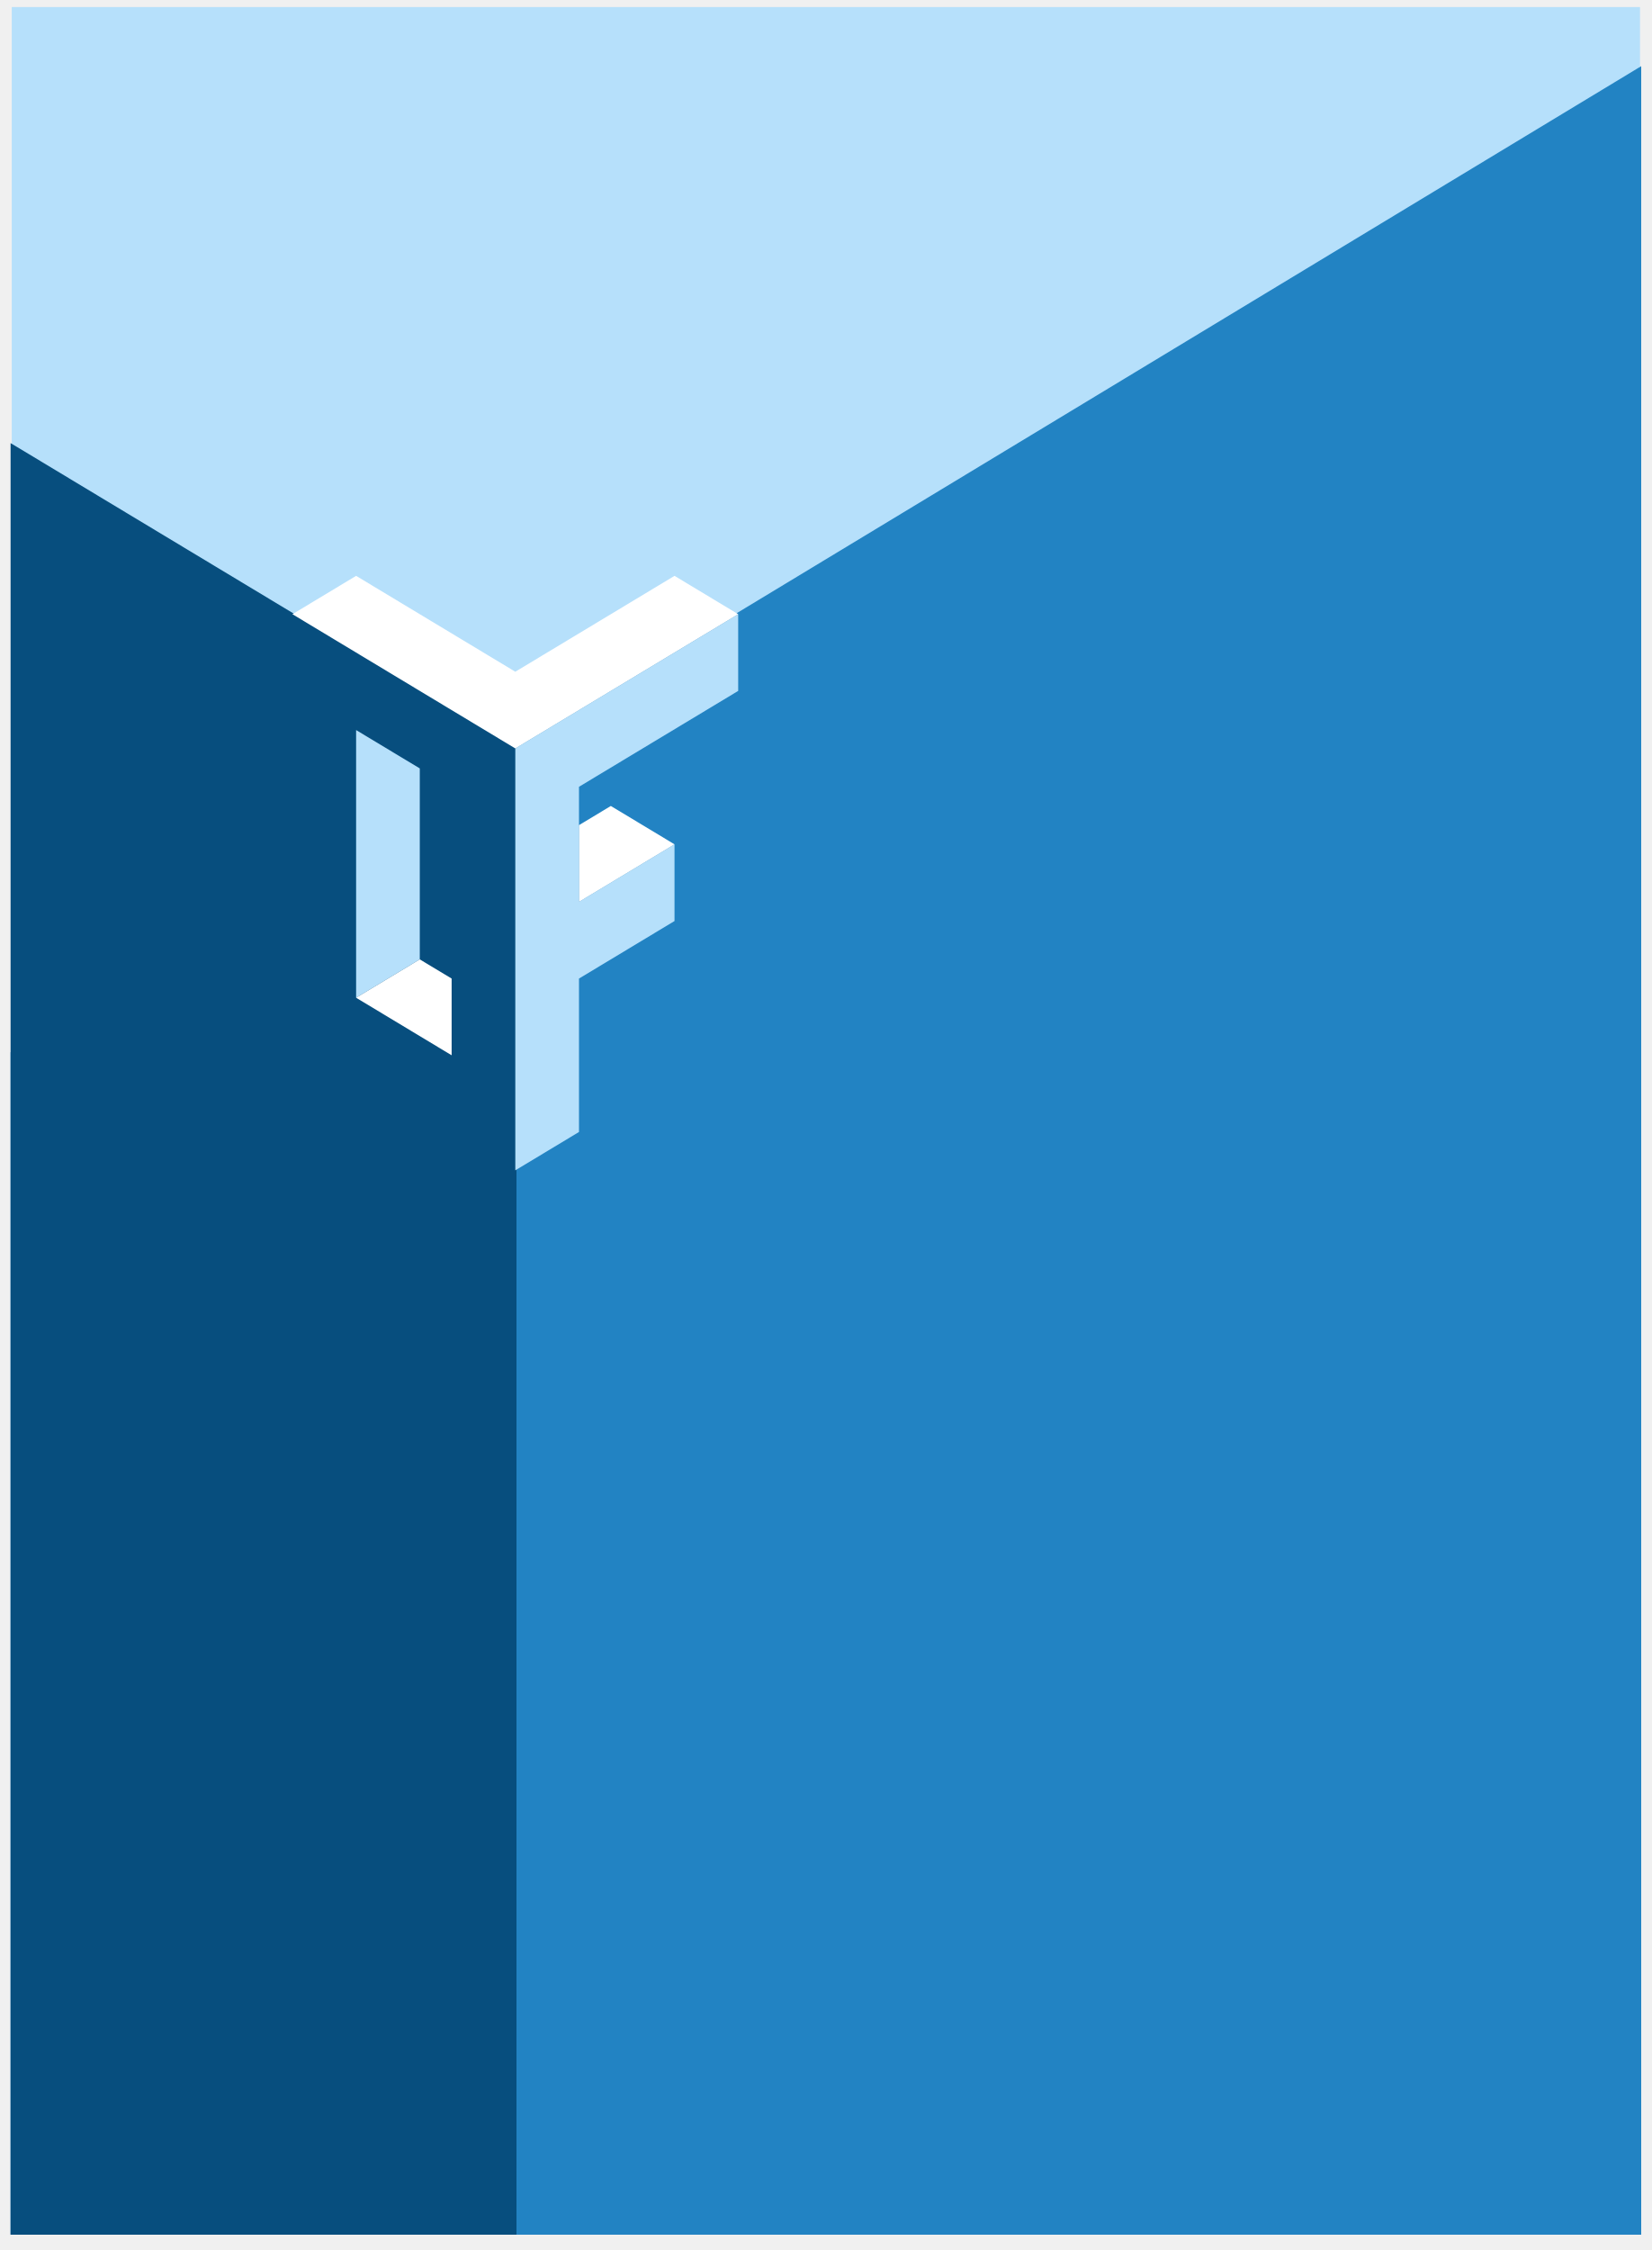
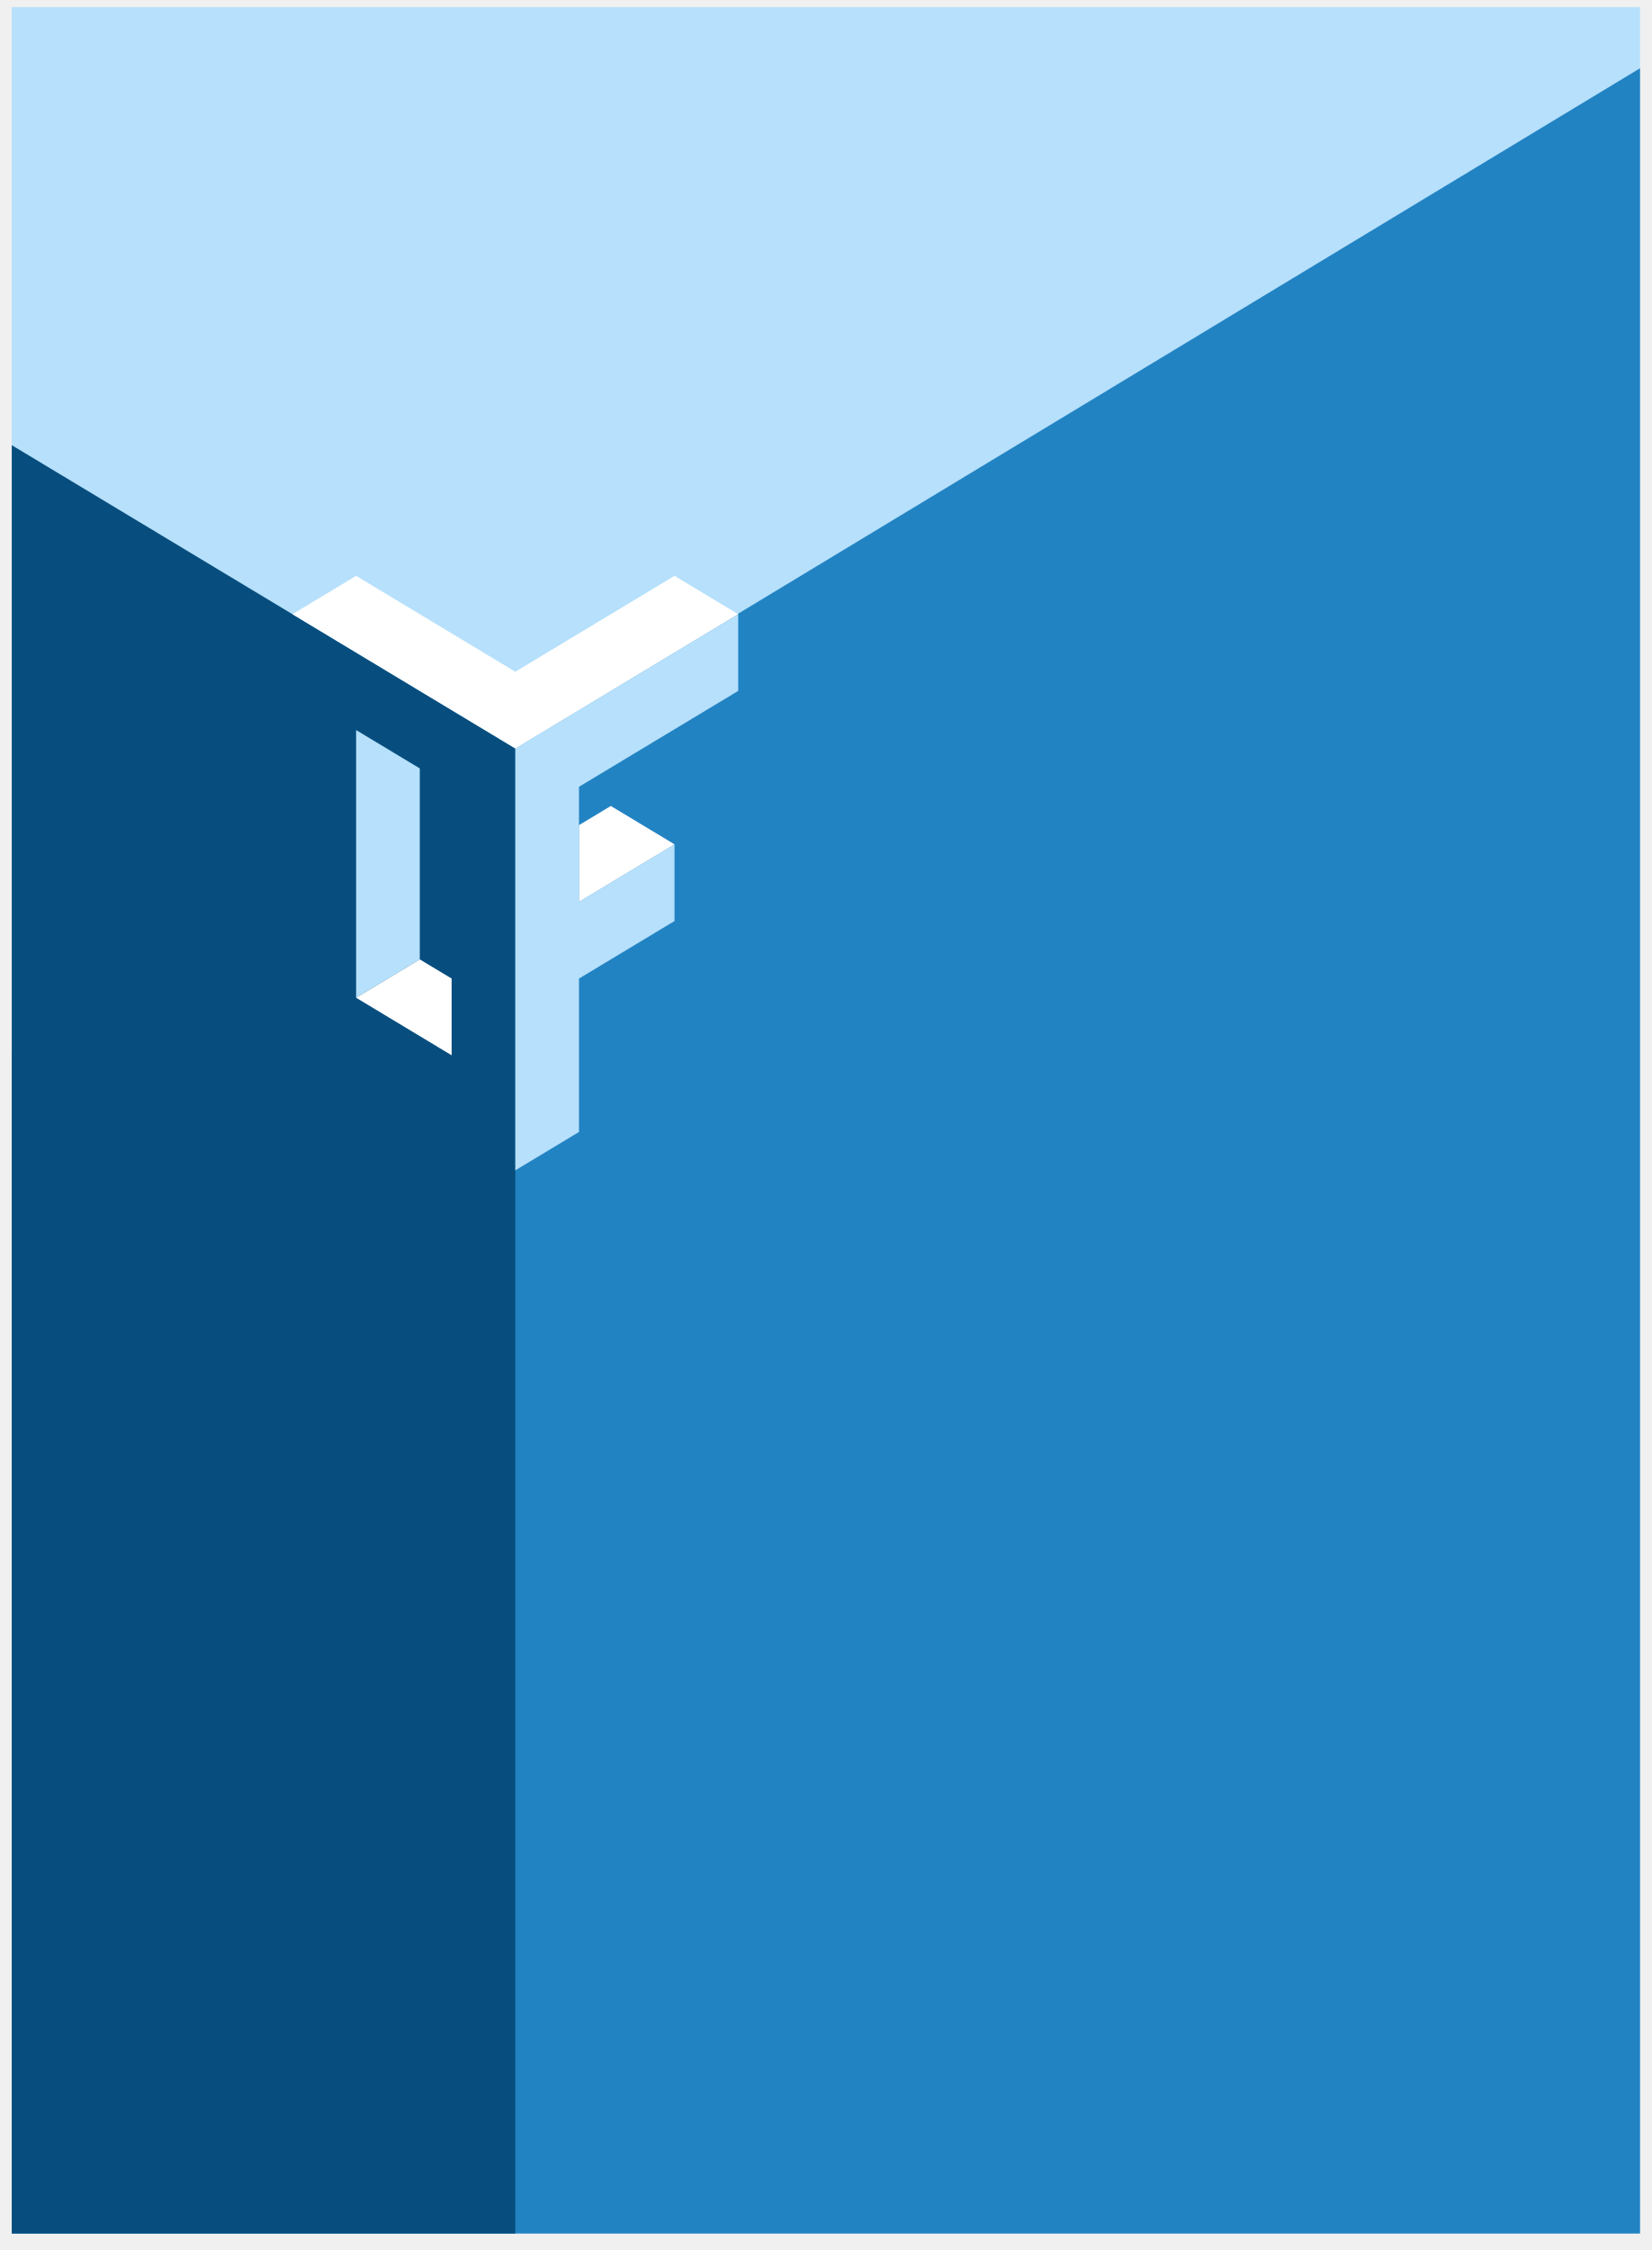
- <svg xmlns="http://www.w3.org/2000/svg" viewBox="0 0 702 956" fill="none">
+ <svg xmlns="http://www.w3.org/2000/svg" viewBox="0 0 702 956" preserveAspectRatio="xMinYMin meet" fill="none">
  <path class="background__top" fill="#B6E0FB" d="         M 697 3         H 5          v 946          h 692         V 3         Z     " />
-   <path class="background__right" fill="#2283C3" stroke="#2283C3" d="         M 5 447.4 697 29         v 920         H 5         V 447.4         Z     " />
-   <path class="background__left" fill="#074E7E" stroke="#074E7E" d="         M 219 318 5 189.15         V 949         h 214         V 318Z     " />
+   <path class="background__right" fill="#2283C3" d="         M 5 447.4 697 29         v 920         H 5         V 447.4         Z     " />
+   <path class="background__left" fill="#074E7E" d="         M 219 318 5 189.15         V 949         h 214         V 318         Z     " />
  <g class="background__logo">
    <path fill="#B6E0FB" d="m219.002 497.263 27.064-16.297v-65.185l40.595-24.444v-32.593l-40.595 24.445V334.3l67.658-40.741v-32.593l-94.722 57.037v179.26Z" />
    <path fill="#fff" d="m313.724 260.966-27.063-16.296-67.659 40.741-67.658-40.741-27.064 16.296 94.722 57.037 94.722-57.037ZM246.066 383.188l40.595-24.444-27.063-16.296-13.532 8.148v32.592Z" />
    <path fill="#B6E0FB" d="m178.407 326.491-27.063-16.296v113.734l27.063-16.296v-81.142Z" />
    <path fill="#fff" d="m191.939 415.781-13.532-8.148-27.063 16.296 40.595 24.445v-32.593Z" />
  </g>
</svg>
